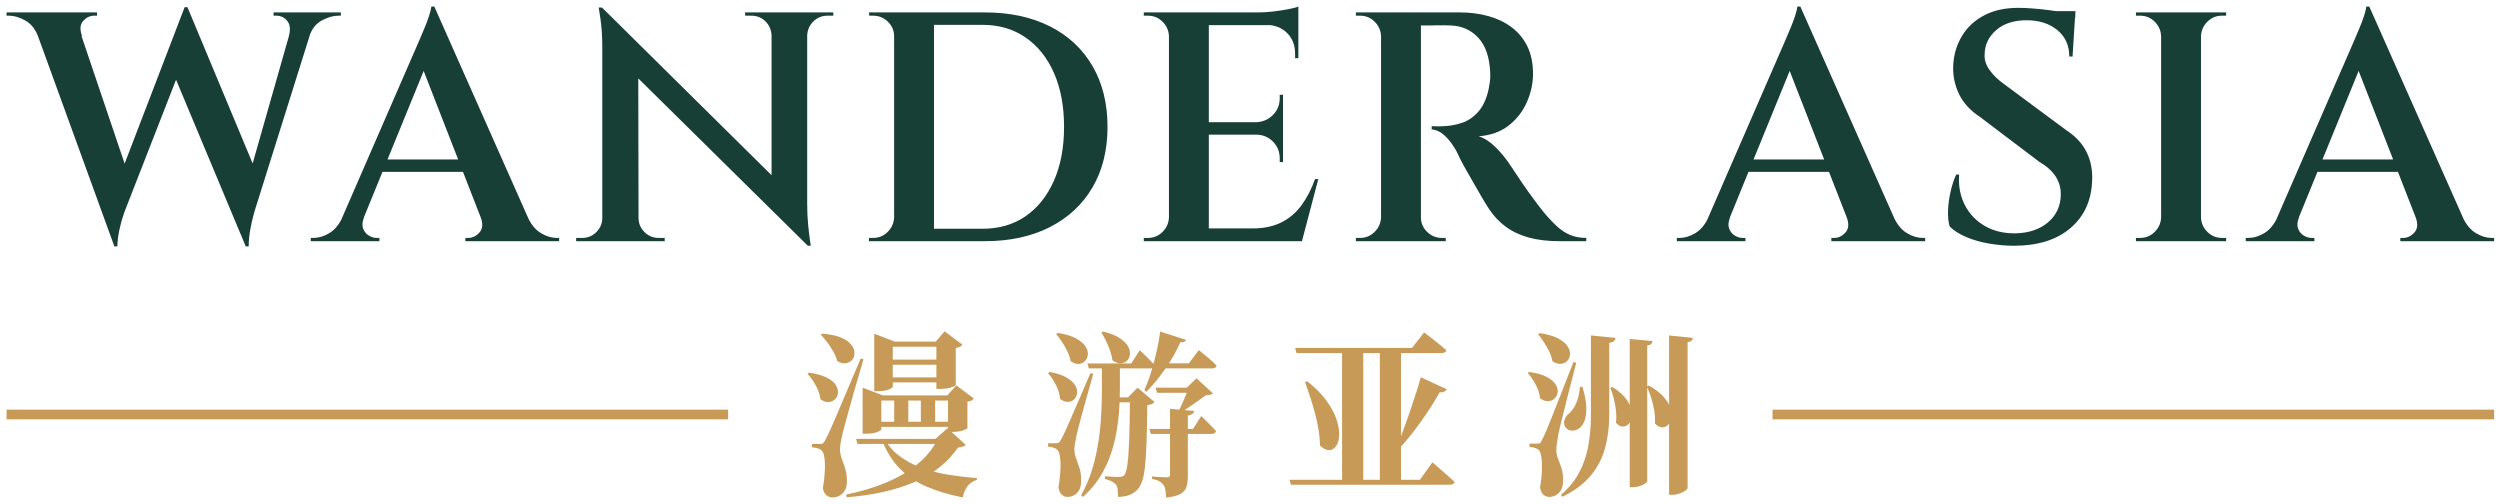
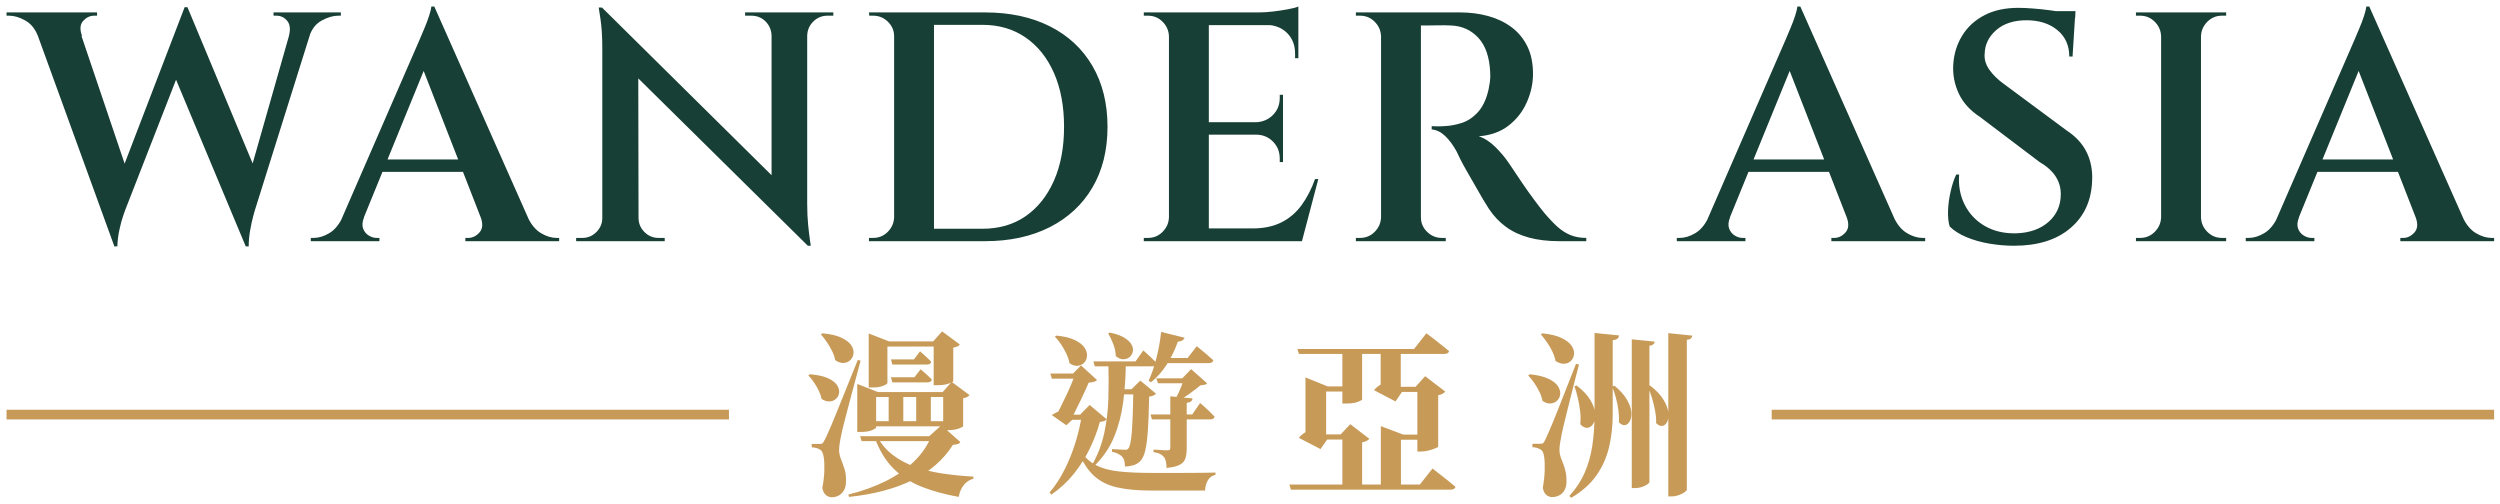
- <svg xmlns="http://www.w3.org/2000/svg" viewBox="0 0 765 154" role="img" aria-label="Wander Asia 漫游亚洲">
+ <svg xmlns="http://www.w3.org/2000/svg" viewBox="0 0 765 154" role="img" aria-label="Wander Asia 漫遊亞洲">
  <path fill="#173f35" transform="translate(4.60 73.80)" d="M4.6 -69.4H18.1L35.0 -19.4L30.4 1.6ZM52.8 -71.6 54.3 -62.3 33.7 -9.5Q33.7 -9.5 33.1 -7.8Q32.5 -6.1 31.95 -3.55Q31.4 -1.0 31.3 1.6H30.4L28.0 -9.3L51.9 -71.6ZM52.8 -71.5 74.5 -19.5 70.6 1.6 47.1 -54.6ZM92.2 -69.4 73.4 -9.5Q73.4 -9.5 72.9 -7.7Q72.4 -5.9 71.95 -3.35Q71.5 -0.8 71.5 1.6H70.6L68.3 -8.3L85.7 -69.4ZM83.8 -62.8Q84.6 -65.8 83.3 -67.4Q82.0 -69.0 80.0 -69.0H79.1V-70.0H99.7V-69.0Q99.7 -69.0 99.3 -69.0Q98.9 -69.0 98.9 -69.0Q96.6 -69.0 93.9 -67.55Q91.2 -66.1 90.1 -62.8ZM20.5 -62.8H7.0Q5.7 -66.1 3.1 -67.55Q0.5 -69.0 -1.8 -69.0Q-1.8 -69.0 -2.2 -69.0Q-2.6 -69.0 -2.6 -69.0V-70.0H25.1V-69.0H24.2Q22.3 -69.0 20.85 -67.4Q19.4 -65.8 20.5 -62.8ZM128.3 -71.8 159.9 -0.6H145.1L123.6 -55.8ZM106.8 -7.3Q106.0 -5.3 106.5 -3.9Q107.0 -2.5 108.2 -1.75Q109.4 -1.0 110.6 -1.0H111.5V0.0H90.5V-1.0Q90.5 -1.0 90.95 -1.0Q91.4 -1.0 91.4 -1.0Q93.7 -1.0 96.15 -2.45Q98.6 -3.9 100.2 -7.3ZM128.3 -71.8 128.8 -61.3 103.9 -0.3H97.1L122.9 -59.6Q123.1 -60.0 123.75 -61.55Q124.4 -63.1 125.25 -65.1Q126.1 -67.1 126.7 -68.95Q127.3 -70.8 127.4 -71.8ZM140.0 -25.0V-21.2H109.9V-25.0ZM142.5 -7.3H156.9Q158.5 -3.9 160.95 -2.45Q163.4 -1.0 165.7 -1.0Q165.7 -1.0 166.1 -1.0Q166.5 -1.0 166.5 -1.0V0.0H137.8V-1.0H138.7Q140.6 -1.0 142.1 -2.65Q143.6 -4.3 142.5 -7.3ZM179.6 -71.5 241.5 -10.3 242.6 1.4 180.7 -59.7ZM180.0 -7.1V0.0H171.7V-1.0Q171.7 -1.0 172.6 -1.0Q173.5 -1.0 173.6 -1.0Q176.1 -1.0 177.9 -2.8Q179.7 -4.6 179.7 -7.1ZM190.8 -7.1Q190.8 -4.6 192.6 -2.8Q194.4 -1.0 196.9 -1.0Q197.0 -1.0 197.9 -1.0Q198.8 -1.0 198.8 -1.0V0.0H190.5V-7.1ZM179.6 -71.5 190.7 -59.4 190.8 0.0H179.7V-59.0Q179.7 -64.4 179.15 -67.95Q178.6 -71.5 178.6 -71.5ZM242.4 -70.0V-11.4Q242.4 -7.8 242.7 -4.9Q243.0 -2.0 243.25 -0.3Q243.5 1.4 243.5 1.4H242.6L231.5 -11.1V-70.0ZM250.4 -70.0V-69.0Q250.4 -69.0 249.5 -69.0Q248.6 -69.0 248.6 -69.0Q246.1 -69.0 244.3 -67.25Q242.5 -65.5 242.4 -62.9H242.1V-70.0ZM223.4 -70.0H231.7V-62.9H231.5Q231.4 -65.5 229.65 -67.25Q227.9 -69.0 225.3 -69.0Q225.3 -69.0 224.4 -69.0Q223.5 -69.0 223.4 -69.0ZM296.8 -70.0Q308.2 -70.0 316.65 -65.75Q325.1 -61.5 329.7 -53.6Q334.3 -45.7 334.3 -35.0Q334.3 -24.3 329.7 -16.45Q325.1 -8.6 316.65 -4.3Q308.2 0.0 296.8 0.0H273.8L273.7 -3.8Q275.6 -3.8 278.45 -3.8Q281.3 -3.8 284.35 -3.8Q287.4 -3.8 290.05 -3.8Q292.7 -3.8 294.35 -3.8Q296.0 -3.8 296.0 -3.8Q303.7 -3.8 309.25 -7.65Q314.8 -11.5 317.9 -18.5Q321.0 -25.5 321.0 -35.0Q321.0 -44.5 317.9 -51.5Q314.8 -58.5 309.2 -62.35Q303.6 -66.2 296.0 -66.2Q296.0 -66.2 294.25 -66.2Q292.5 -66.2 289.75 -66.2Q287.0 -66.2 283.8 -66.2Q280.6 -66.2 277.65 -66.2Q274.7 -66.2 272.7 -66.2V-70.0ZM281.2 -70.0V0.0H269.0V-70.0ZM269.3 -7.3V0.0H261.3V-1.0Q261.3 -1.0 261.95 -1.0Q262.6 -1.0 262.6 -1.0Q265.2 -1.0 267.05 -2.85Q268.9 -4.7 269.0 -7.3ZM269.3 -62.7H269.0Q269.0 -65.3 267.1 -67.15Q265.2 -69.0 262.6 -69.0Q262.6 -69.0 262.0 -69.0Q261.4 -69.0 261.4 -69.0L261.3 -70.0H269.3ZM365.3 -70.0V0.0H353.1V-70.0ZM391.8 -3.9 393.5 0.0H365.0V-3.9ZM388.0 -36.4V-32.6H365.0V-36.4ZM392.7 -70.0V-66.1H365.0V-70.0ZM398.8 -19.0 393.8 0.0H375.1L378.7 -3.9Q383.8 -3.9 387.5 -5.75Q391.2 -7.6 393.7 -11.05Q396.2 -14.5 397.8 -19.0ZM388.0 -32.8V-24.2H387.0V-25.3Q387.0 -28.4 384.9 -30.5Q382.8 -32.6 379.7 -32.6V-32.8ZM388.0 -44.8V-36.2H379.7V-36.4Q382.8 -36.5 384.9 -38.6Q387.0 -40.7 387.0 -43.8V-44.8ZM392.7 -66.4V-56.0H391.7V-57.4Q391.7 -61.2 389.3 -63.65Q386.9 -66.1 382.9 -66.2V-66.4ZM392.7 -71.8V-68.9L380.5 -70.0Q382.7 -70.0 385.15 -70.3Q387.6 -70.6 389.7 -71.0Q391.8 -71.4 392.7 -71.8ZM353.4 -7.3V0.0H345.4V-1.0Q345.4 -1.0 346.05 -1.0Q346.7 -1.0 346.7 -1.0Q349.3 -1.0 351.15 -2.85Q353.0 -4.7 353.1 -7.3ZM353.4 -62.7H353.1Q353.0 -65.3 351.15 -67.15Q349.3 -69.0 346.7 -69.0Q346.7 -69.0 346.05 -69.0Q345.4 -69.0 345.4 -69.0V-70.0H353.4ZM428.9 -70.0H442.2Q446.7 -70.0 450.75 -68.9Q454.8 -67.8 457.9 -65.5Q461.0 -63.2 462.75 -59.65Q464.5 -56.1 464.5 -51.2Q464.5 -46.8 462.6 -42.5Q460.7 -38.2 457.0 -35.35Q453.3 -32.5 447.9 -32.1Q450.6 -31.2 453.05 -28.75Q455.5 -26.3 457.1 -23.9Q457.2 -23.8 458.35 -22.05Q459.5 -20.3 461.2 -17.8Q462.9 -15.3 464.75 -12.8Q466.6 -10.3 468.0 -8.6Q470.2 -6.0 472.05 -4.35Q473.9 -2.7 476.0 -1.85Q478.1 -1.0 480.8 -1.0V0.0H472.5Q467.3 0.0 463.25 -1.1Q459.2 -2.2 456.2 -4.4Q453.2 -6.6 451.0 -9.9Q450.4 -10.8 449.3 -12.65Q448.2 -14.5 446.9 -16.8Q445.6 -19.1 444.35 -21.25Q443.1 -23.4 442.25 -25.1Q441.4 -26.8 441.1 -27.5Q439.5 -30.4 437.6 -32.2Q435.7 -34.0 433.5 -34.2V-35.2Q433.7 -35.2 434.8 -35.15Q435.9 -35.1 437.3 -35.2Q440.0 -35.3 442.75 -36.2Q445.5 -37.1 447.7 -39.55Q449.9 -42.0 450.9 -46.4Q451.1 -47.3 451.3 -48.7Q451.5 -50.1 451.4 -51.6Q451.1 -58.6 447.8 -62.2Q444.5 -65.8 439.4 -66.0Q437.5 -66.1 435.4 -66.05Q433.3 -66.0 431.75 -66.0Q430.2 -66.0 429.9 -66.0Q429.9 -66.1 429.65 -67.1Q429.4 -68.1 429.15 -69.05Q428.9 -70.0 428.9 -70.0ZM430.2 -70.0V0.0H418.0V-70.0ZM418.3 -7.3V0.0H410.3V-1.0Q410.4 -1.0 410.95 -1.0Q411.5 -1.0 411.6 -1.0Q414.2 -1.0 416.05 -2.85Q417.9 -4.7 418.0 -7.3ZM418.3 -62.7H418.0Q417.9 -65.3 416.05 -67.15Q414.2 -69.0 411.6 -69.0Q411.5 -69.0 410.95 -69.0Q410.4 -69.0 410.3 -69.0V-70.0H418.3ZM429.9 -7.3H430.2Q430.2 -4.7 432.1 -2.85Q434.0 -1.0 436.6 -1.0Q436.7 -1.0 437.25 -1.0Q437.8 -1.0 437.8 -1.0V0.0H429.9ZM546.3 -71.8 577.9 -0.6H563.1L541.6 -55.8ZM524.8 -7.3Q524.0 -5.3 524.5 -3.9Q525.0 -2.5 526.2 -1.75Q527.4 -1.0 528.6 -1.0H529.5V0.0H508.5V-1.0Q508.5 -1.0 508.95 -1.0Q509.4 -1.0 509.4 -1.0Q511.7 -1.0 514.15 -2.45Q516.6 -3.9 518.2 -7.3ZM546.3 -71.8 546.8 -61.3 521.9 -0.3H515.1L540.9 -59.6Q541.1 -60.0 541.75 -61.55Q542.4 -63.1 543.25 -65.1Q544.1 -67.1 544.7 -68.95Q545.3 -70.8 545.4 -71.8ZM558.0 -25.0V-21.2H527.9V-25.0ZM560.5 -7.3H574.9Q576.5 -3.9 578.95 -2.45Q581.4 -1.0 583.7 -1.0Q583.7 -1.0 584.1 -1.0Q584.5 -1.0 584.5 -1.0V0.0H555.8V-1.0H556.7Q558.6 -1.0 560.1 -2.65Q561.6 -4.3 560.5 -7.3ZM613.0 -71.4Q614.9 -71.4 617.5 -71.2Q620.1 -71.0 622.75 -70.65Q625.4 -70.3 627.5 -69.95Q629.6 -69.6 630.4 -69.2L629.6 -56.5H628.6Q628.6 -61.6 624.95 -64.6Q621.3 -67.6 615.5 -67.6Q609.7 -67.6 606.25 -64.6Q602.8 -61.6 602.7 -57.3Q602.5 -54.8 604.15 -52.45Q605.8 -50.1 608.6 -48.1L627.9 -33.8Q632.0 -31.1 633.9 -27.25Q635.8 -23.4 635.6 -18.6Q635.3 -9.4 628.95 -4.0Q622.6 1.4 611.7 1.4Q608.0 1.4 604.15 0.75Q600.3 0.1 597.1 -1.25Q593.9 -2.6 592.0 -4.5Q591.4 -6.5 591.5 -9.35Q591.6 -12.2 592.3 -15.25Q593.0 -18.3 594.0 -20.4H594.9Q594.5 -15.3 596.6 -11.15Q598.7 -7.0 602.75 -4.65Q606.8 -2.3 612.3 -2.4Q618.5 -2.6 622.25 -5.9Q626.0 -9.2 626.0 -14.4Q626.0 -17.4 624.4 -19.85Q622.8 -22.3 619.4 -24.3L601.3 -38.0Q596.7 -41.0 594.75 -45.25Q592.8 -49.5 593.1 -54.1Q593.4 -58.9 595.8 -62.85Q598.2 -66.8 602.55 -69.1Q606.9 -71.4 613.0 -71.4ZM630.5 -70.4 630.4 -68.3H620.0V-70.4ZM668.9 -70.0V0.0H656.7V-70.0ZM657.0 -7.3V0.0H649.0V-1.0Q649.0 -1.0 649.65 -1.0Q650.3 -1.0 650.3 -1.0Q652.9 -1.0 654.75 -2.85Q656.6 -4.7 656.7 -7.3ZM657.0 -62.7H656.7Q656.6 -65.3 654.75 -67.15Q652.9 -69.0 650.3 -69.0Q650.3 -69.0 649.65 -69.0Q649.0 -69.0 649.0 -69.0V-70.0H657.0ZM668.6 -7.3H668.9Q669.0 -4.7 670.85 -2.85Q672.7 -1.0 675.3 -1.0Q675.3 -1.0 675.9 -1.0Q676.5 -1.0 676.6 -1.0V0.0H668.6ZM668.6 -62.7V-70.0H676.6V-69.0Q676.5 -69.0 675.9 -69.0Q675.3 -69.0 675.3 -69.0Q672.7 -69.0 670.85 -67.15Q669.0 -65.3 668.9 -62.7ZM720.4 -71.8 752 -0.6H737.2L715.7 -55.8ZM698.9 -7.3Q698.1 -5.3 698.6 -3.9Q699.1 -2.5 700.3 -1.75Q701.5 -1.0 702.7 -1.0H703.6V0.0H682.6V-1.0Q682.6 -1.0 683.05 -1.0Q683.5 -1.0 683.5 -1.0Q685.8 -1.0 688.25 -2.45Q690.7 -3.9 692.3 -7.3ZM720.4 -71.8 720.9 -61.3 696 -0.3H689.2L715 -59.6Q715.2 -60.0 715.85 -61.55Q716.5 -63.1 717.35 -65.1Q718.2 -67.1 718.8 -68.95Q719.4 -70.8 719.5 -71.8ZM732.1 -25.0V-21.2H702V-25.0ZM734.6 -7.3H749Q750.6 -3.9 753.05 -2.45Q755.5 -1.0 757.8 -1.0Q757.8 -1.0 758.2 -1.0Q758.6 -1.0 758.6 -1.0V0.0H729.9V-1.0H730.8Q732.7 -1.0 734.2 -2.65Q735.7 -4.3 734.6 -7.3Z" />
-   <path fill="#c79a58" transform="translate(245.76 147.30)" d="M5.184 -11.448Q5.724 -11.448 5.994 -11.583Q6.264 -11.718 6.75 -12.582Q7.02 -13.122 7.263 -13.608Q7.506 -14.094 7.911 -14.931Q8.316 -15.768 8.964 -17.28Q9.612 -18.792 10.719 -21.357Q11.826 -23.922 13.5 -27.918Q15.174 -31.914 17.604 -37.584L18.468 -37.368Q17.874 -35.316 17.091 -32.67Q16.308 -30.024 15.525 -27.27Q14.742 -24.516 14.04 -21.951Q13.338 -19.386 12.798 -17.442Q12.258 -15.498 12.042 -14.58Q11.718 -13.23 11.475 -11.826Q11.232 -10.422 11.286 -9.396Q11.34 -8.262 11.691 -7.29Q12.042 -6.318 12.447 -5.211Q12.852 -4.104 13.149 -2.781Q13.446 -1.458 13.392 0.378Q13.338 2.376 12.096 3.645Q10.854 4.914 8.91 4.914Q7.992 4.914 7.155 4.266Q6.318 3.618 6.048 2.106Q6.534 -0.756 6.642 -3.267Q6.75 -5.778 6.48 -7.452Q6.21 -9.126 5.508 -9.558Q4.968 -9.99 4.293 -10.179Q3.618 -10.368 2.7 -10.422V-11.448Q2.7 -11.448 3.186 -11.448Q3.672 -11.448 4.293 -11.448Q4.914 -11.448 5.184 -11.448ZM5.832 -45.198Q9.45 -44.928 11.637 -43.983Q13.824 -43.038 14.769 -41.769Q15.714 -40.5 15.714 -39.258Q15.714 -38.016 14.985 -37.179Q14.256 -36.342 13.068 -36.153Q11.88 -35.964 10.422 -36.828Q10.044 -38.286 9.207 -39.771Q8.37 -41.256 7.371 -42.579Q6.372 -43.902 5.4 -44.874ZM1.782 -33.264Q5.184 -32.778 7.182 -31.779Q9.18 -30.78 9.963 -29.538Q10.746 -28.296 10.665 -27.108Q10.584 -25.92 9.774 -25.137Q8.964 -24.354 7.776 -24.273Q6.588 -24.192 5.292 -25.164Q5.022 -27.27 3.861 -29.376Q2.7 -31.482 1.35 -32.886ZM21.762 -42.768V-45.198L28.026 -42.768H40.554L43.308 -45.9L48.708 -41.85Q48.492 -41.472 48.06 -41.229Q47.628 -40.986 46.71 -40.824V-29.484Q46.71 -29.268 45.414 -28.782Q44.118 -28.296 41.796 -28.296H40.77V-41.202H27.432V-28.944Q27.432 -28.62 26.19 -28.107Q24.948 -27.594 22.734 -27.594H21.762ZM18.198 -26.298V-28.674L24.408 -26.298H44.118L46.872 -29.376L52.218 -25.38Q52.002 -25.002 51.57 -24.759Q51.138 -24.516 50.274 -24.408V-16.308Q50.274 -16.092 48.951 -15.606Q47.628 -15.12 45.36 -15.12H44.334V-24.732H23.922V-15.93Q23.922 -15.606 22.653 -15.093Q21.384 -14.58 19.17 -14.58H18.198ZM25.272 -37.26H43.038V-35.694H25.272ZM25.38 -31.806H43.092V-30.294H25.38ZM22.248 -18.252H46.764V-16.686H22.248ZM27.864 -26.298H32.184V-17.226H27.864ZM36.018 -26.298H40.392V-17.226H36.018ZM16.2 -13.014H43.416V-11.448H16.632ZM41.202 -13.014H40.5L44.172 -16.254L49.734 -11.178Q49.302 -10.53 47.412 -10.368Q42.552 -3.348 33.858 0.297Q25.164 3.942 13.392 4.86L13.122 4.05Q19.818 2.7 25.353 0.378Q30.888 -1.944 34.965 -5.265Q39.042 -8.586 41.202 -13.014ZM24.894 -13.014Q26.622 -9.882 29.511 -7.722Q32.4 -5.562 36.126 -4.185Q39.852 -2.808 44.199 -2.079Q48.546 -1.35 53.19 -1.026L53.136 -0.432Q51.408 0.054 50.328 1.431Q49.248 2.808 48.87 4.914Q42.822 3.726 38.016 1.701Q33.21 -0.324 29.727 -3.78Q26.244 -7.236 24.192 -12.528ZM91.8 -45.846Q95.094 -45.036 96.93 -43.794Q98.766 -42.552 99.468 -41.229Q100.17 -39.906 99.981 -38.718Q99.792 -37.53 99.009 -36.828Q98.226 -36.126 97.038 -36.126Q95.85 -36.126 94.608 -37.098Q94.446 -38.556 93.906 -40.068Q93.366 -41.58 92.664 -43.011Q91.962 -44.442 91.26 -45.522ZM96.93 -28.404Q96.93 -25.65 96.741 -22.356Q96.552 -19.062 95.958 -15.498Q95.364 -11.934 94.149 -8.343Q92.934 -4.752 90.855 -1.404Q88.776 1.944 85.644 4.752L85.05 4.266Q87.264 0.324 88.533 -3.969Q89.802 -8.262 90.423 -12.528Q91.044 -16.794 91.233 -20.844Q91.422 -24.894 91.422 -28.404V-35.586H96.93ZM117.18 -43.308Q116.91 -42.498 115.398 -42.552Q114.48 -40.338 112.833 -37.584Q111.186 -34.83 109.161 -32.184Q107.136 -29.538 104.976 -27.378L104.436 -27.972Q105.624 -30.564 106.596 -33.804Q107.568 -37.044 108.27 -40.23Q108.972 -43.416 109.242 -45.846ZM121.068 -40.176Q121.068 -40.176 122.013 -39.42Q122.958 -38.664 124.254 -37.557Q125.55 -36.45 126.522 -35.424Q126.36 -34.56 125.118 -34.56H109.458V-36.126H118.044ZM99.414 -25.704 102.33 -28.674 107.514 -24.3Q107.244 -23.922 106.731 -23.679Q106.218 -23.436 105.3 -23.328Q105.246 -16.578 105.084 -11.988Q104.922 -7.398 104.598 -4.482Q104.274 -1.566 103.707 0.054Q103.14 1.674 102.222 2.592Q101.142 3.726 99.63 4.239Q98.118 4.752 96.336 4.752Q96.39 3.456 96.255 2.484Q96.12 1.512 95.688 0.918Q95.202 0.378 94.365 -0.027Q93.528 -0.432 92.34 -0.756V-1.566Q93.366 -1.458 94.662 -1.404Q95.958 -1.35 96.606 -1.35Q97.686 -1.35 98.226 -1.836Q98.874 -2.538 99.225 -5.103Q99.576 -7.668 99.765 -12.717Q99.954 -17.766 100.008 -25.704ZM117.396 -28.674 120.366 -31.536 125.388 -26.946Q125.064 -26.622 124.578 -26.514Q124.092 -26.406 123.228 -26.352Q122.256 -25.65 120.906 -24.678Q119.556 -23.706 118.125 -22.734Q116.694 -21.762 115.452 -21.06H114.696Q115.236 -22.14 115.884 -23.544Q116.532 -24.948 117.099 -26.352Q117.666 -27.756 118.044 -28.674ZM119.664 -21.546Q119.448 -20.412 117.72 -20.142V-1.728Q117.72 0.216 117.315 1.62Q116.91 3.024 115.479 3.834Q114.048 4.644 111.078 4.968Q111.024 3.672 110.862 2.673Q110.7 1.674 110.214 1.026Q109.782 0.432 108.999 -0.027Q108.216 -0.486 106.758 -0.756V-1.512Q106.758 -1.512 107.352 -1.458Q107.946 -1.404 108.756 -1.35Q109.566 -1.296 110.295 -1.269Q111.024 -1.242 111.348 -1.242Q111.834 -1.242 112.05 -1.431Q112.266 -1.62 112.266 -2.052V-22.194ZM121.824 -19.98Q121.824 -19.98 122.634 -19.197Q123.444 -18.414 124.497 -17.361Q125.55 -16.308 126.36 -15.39Q126.144 -14.526 124.956 -14.526H106.38L105.948 -16.038H119.286ZM120.798 -28.674V-27.108H108.324L107.838 -28.674ZM103.032 -40.122Q103.032 -40.122 103.869 -39.339Q104.706 -38.556 105.786 -37.449Q106.866 -36.342 107.73 -35.424Q107.514 -34.56 106.272 -34.56H87.426L86.994 -36.072H100.386ZM102.6 -25.704V-24.192H94.23V-25.704ZM75.438 -33.48Q78.732 -32.886 80.595 -31.779Q82.458 -30.672 83.214 -29.43Q83.97 -28.188 83.835 -27.027Q83.7 -25.866 82.944 -25.11Q82.188 -24.354 81.027 -24.327Q79.866 -24.3 78.624 -25.218Q78.462 -27.324 77.355 -29.484Q76.248 -31.644 74.952 -33.102ZM77.922 -45.414Q81.432 -44.874 83.457 -43.767Q85.482 -42.66 86.346 -41.364Q87.21 -40.068 87.129 -38.88Q87.048 -37.692 86.292 -36.855Q85.536 -36.018 84.375 -35.937Q83.214 -35.856 81.864 -36.774Q81.594 -38.232 80.865 -39.744Q80.136 -41.256 79.218 -42.66Q78.3 -44.064 77.436 -45.09ZM77.328 -11.664Q77.868 -11.664 78.165 -11.799Q78.462 -11.934 78.894 -12.744Q79.218 -13.338 79.488 -13.851Q79.758 -14.364 80.244 -15.417Q80.73 -16.47 81.594 -18.495Q82.458 -20.52 83.997 -24.03Q85.536 -27.54 87.912 -33.102L88.776 -32.94Q88.29 -31.212 87.696 -29.052Q87.102 -26.892 86.454 -24.624Q85.806 -22.356 85.239 -20.25Q84.672 -18.144 84.267 -16.578Q83.862 -15.012 83.7 -14.256Q83.43 -13.068 83.214 -11.799Q82.998 -10.53 82.998 -9.504Q83.106 -8.1 83.619 -6.777Q84.132 -5.454 84.645 -3.78Q85.158 -2.106 85.05 0.324Q84.996 2.376 83.808 3.564Q82.62 4.752 80.838 4.752Q79.92 4.752 79.164 4.077Q78.408 3.402 78.138 1.89Q78.624 -0.972 78.732 -3.483Q78.84 -5.994 78.57 -7.668Q78.3 -9.342 77.652 -9.774Q77.112 -10.206 76.491 -10.368Q75.87 -10.53 74.952 -10.638V-11.664Q74.952 -11.664 75.411 -11.664Q75.87 -11.664 76.464 -11.664Q77.058 -11.664 77.328 -11.664ZM190.026 -45.576Q190.026 -45.576 190.701 -45.063Q191.376 -44.55 192.456 -43.713Q193.536 -42.876 194.697 -41.931Q195.858 -40.986 196.83 -40.122Q196.614 -39.258 195.264 -39.258H150.984L150.552 -40.824H186.3ZM196.938 -28.188Q196.776 -27.81 196.236 -27.486Q195.696 -27.162 194.778 -27.27Q193.86 -25.596 192.456 -23.355Q191.052 -21.114 189.297 -18.63Q187.542 -16.146 185.625 -13.77Q183.708 -11.394 181.71 -9.342L181.224 -9.612Q182.358 -12.204 183.492 -15.255Q184.626 -18.306 185.679 -21.411Q186.732 -24.516 187.623 -27.243Q188.514 -29.97 189.0 -31.86ZM182.952 -40.5V0.432H176.472V-40.5ZM171.396 -40.5V0.432H164.916V-40.5ZM154.278 -30.618Q158.004 -27.648 160.164 -24.651Q162.324 -21.654 163.215 -18.954Q164.106 -16.254 164.025 -14.148Q163.944 -12.042 163.107 -10.827Q162.27 -9.612 160.974 -9.558Q159.678 -9.504 158.166 -10.962Q158.112 -13.338 157.707 -15.849Q157.302 -18.36 156.627 -20.871Q155.952 -23.382 155.169 -25.785Q154.386 -28.188 153.576 -30.402ZM192.564 -5.832Q192.564 -5.832 193.266 -5.238Q193.968 -4.644 195.021 -3.699Q196.074 -2.754 197.262 -1.728Q198.45 -0.702 199.368 0.162Q199.152 1.026 197.802 1.026H149.256L148.824 -0.486H188.73ZM241.056 -44.658 248.616 -43.902Q248.562 -43.362 248.157 -42.957Q247.752 -42.552 246.672 -42.39V-20.304Q246.672 -14.85 245.376 -10.152Q244.08 -5.454 240.975 -1.728Q237.87 1.998 232.362 4.698L231.876 4.158Q235.44 1.08 237.438 -2.646Q239.436 -6.372 240.246 -10.8Q241.056 -15.228 241.056 -20.304ZM225.342 -45.36Q228.906 -44.874 230.985 -43.767Q233.064 -42.66 233.901 -41.364Q234.738 -40.068 234.657 -38.853Q234.576 -37.638 233.82 -36.855Q233.064 -36.072 231.876 -35.964Q230.688 -35.856 229.284 -36.774Q229.014 -38.286 228.285 -39.771Q227.556 -41.256 226.665 -42.606Q225.774 -43.956 224.91 -45.036ZM222.156 -33.48Q225.612 -32.994 227.529 -31.968Q229.446 -30.942 230.229 -29.7Q231.012 -28.458 230.877 -27.297Q230.742 -26.136 229.959 -25.38Q229.176 -24.624 227.988 -24.543Q226.8 -24.462 225.504 -25.434Q225.288 -27.486 224.154 -29.619Q223.02 -31.752 221.724 -33.156ZM224.64 -11.556Q225.18 -11.556 225.45 -11.691Q225.72 -11.826 226.098 -12.69Q226.422 -13.284 226.692 -13.878Q226.962 -14.472 227.475 -15.66Q227.988 -16.848 228.933 -19.251Q229.878 -21.654 231.525 -25.812Q233.172 -29.97 235.71 -36.504L236.574 -36.288Q236.088 -34.29 235.413 -31.806Q234.738 -29.322 234.09 -26.649Q233.442 -23.976 232.821 -21.546Q232.2 -19.116 231.741 -17.28Q231.282 -15.444 231.12 -14.58Q230.904 -13.23 230.688 -11.88Q230.472 -10.53 230.472 -9.504Q230.526 -8.046 231.066 -6.75Q231.606 -5.454 232.119 -3.807Q232.632 -2.16 232.524 0.27Q232.47 2.268 231.282 3.51Q230.094 4.752 228.258 4.752Q227.34 4.752 226.557 4.104Q225.774 3.456 225.504 1.944Q225.99 -0.918 226.071 -3.402Q226.152 -5.886 225.882 -7.56Q225.612 -9.234 225.018 -9.666Q224.478 -10.098 223.803 -10.287Q223.128 -10.476 222.264 -10.53V-11.556Q222.264 -11.556 222.723 -11.556Q223.182 -11.556 223.776 -11.556Q224.37 -11.556 224.64 -11.556ZM264.978 -44.658 272.322 -43.902Q272.214 -43.47 271.89 -43.092Q271.566 -42.714 270.648 -42.606V2.052Q270.648 2.322 269.946 2.835Q269.244 3.348 268.191 3.726Q267.138 4.104 266.112 4.104H264.978ZM252.936 -43.578 259.902 -42.93Q259.848 -42.39 259.497 -42.039Q259.146 -41.688 258.282 -41.58V-0.054Q258.282 0.216 257.607 0.675Q256.932 1.134 255.96 1.458Q254.988 1.782 253.962 1.782H252.936ZM258.822 -29.322Q261.738 -27.648 263.304 -25.866Q264.87 -24.084 265.41 -22.383Q265.95 -20.682 265.68 -19.359Q265.41 -18.036 264.627 -17.253Q263.844 -16.47 262.791 -16.524Q261.738 -16.578 260.658 -17.712Q260.766 -19.602 260.442 -21.627Q260.118 -23.652 259.497 -25.596Q258.876 -27.54 258.174 -29.052ZM247.644 -28.89Q250.722 -26.946 252.099 -24.867Q253.476 -22.788 253.584 -21.006Q253.692 -19.224 252.963 -18.063Q252.234 -16.902 251.046 -16.767Q249.858 -16.632 248.724 -17.928Q248.94 -19.71 248.724 -21.627Q248.508 -23.544 248.049 -25.353Q247.59 -27.162 246.996 -28.62ZM237.708 -28.944H238.464Q239.598 -25.164 239.652 -22.572Q239.706 -19.98 239.058 -18.414Q238.41 -16.848 237.411 -16.173Q236.412 -15.498 235.359 -15.525Q234.306 -15.552 233.604 -16.173Q232.902 -16.794 232.848 -17.901Q232.794 -19.008 233.82 -20.304Q235.332 -21.384 236.385 -23.544Q237.438 -25.704 237.708 -28.944Z" />
-   <rect fill="#c79a58" x="2.00" y="125.35" width="220.81" height="2.97" />
-   <rect fill="#c79a58" x="542.39" y="125.35" width="220.81" height="2.97" />
+   <path fill="#c79a58" transform="translate(246.01 147.30)" d="M35.694 -34.29Q35.694 -34.29 36.288 -33.804Q36.882 -33.318 37.692 -32.562Q38.502 -31.806 39.15 -31.158Q38.934 -30.294 37.8 -30.294H27.054L26.622 -31.86H33.804ZM35.532 -39.798Q35.532 -39.798 36.099 -39.285Q36.666 -38.772 37.476 -38.043Q38.286 -37.314 38.934 -36.612Q38.772 -35.748 37.638 -35.748H27.054L26.622 -37.314H33.642ZM22.41 -13.716Q24.192 -10.368 27.162 -8.1Q30.132 -5.832 33.993 -4.455Q37.854 -3.078 42.39 -2.403Q46.926 -1.728 51.84 -1.458V-0.81Q50.058 -0.324 48.897 1.134Q47.736 2.592 47.358 4.752Q40.986 3.618 35.964 1.62Q30.942 -0.378 27.378 -3.942Q23.814 -7.506 21.708 -13.23ZM38.34 -13.824 42.066 -17.172 47.844 -12.042Q47.574 -11.556 47.061 -11.421Q46.548 -11.286 45.576 -11.178Q41.202 -4.266 33.156 -0.351Q25.11 3.564 13.824 4.752L13.554 4.05Q19.818 2.484 24.867 0.0Q29.916 -2.484 33.534 -5.94Q37.152 -9.396 38.988 -13.824ZM44.388 -13.824V-12.312H17.658L17.172 -13.824ZM38.826 -27.054V-17.172H34.344V-27.054ZM30.402 -27.054V-17.172H25.92V-27.054ZM45.198 -18.414V-16.848H19.656V-18.414ZM16.308 -29.808 22.68 -27.324H42.444L45.198 -30.456L50.652 -26.406Q50.436 -26.082 50.004 -25.839Q49.572 -25.596 48.708 -25.434V-16.848Q48.708 -16.686 47.385 -16.173Q46.062 -15.66 43.74 -15.66H42.606V-25.812H22.086V-16.47Q22.086 -16.2 20.817 -15.66Q19.548 -15.12 17.334 -15.12H16.308V-27.324ZM19.818 -45.252 26.082 -42.822H39.528L42.282 -45.9L47.682 -41.904Q47.466 -41.526 47.007 -41.31Q46.548 -41.094 45.684 -40.932V-30.672Q45.684 -30.456 44.361 -29.943Q43.038 -29.43 40.77 -29.43H39.69V-41.256H25.542V-30.132Q25.542 -29.808 24.3 -29.268Q23.058 -28.728 20.844 -28.728H19.818V-42.822ZM4.752 -11.448Q5.346 -11.448 5.616 -11.61Q5.886 -11.772 6.318 -12.636Q6.588 -13.122 6.804 -13.608Q7.02 -14.094 7.398 -14.904Q7.776 -15.714 8.397 -17.199Q9.018 -18.684 10.044 -21.222Q11.07 -23.76 12.636 -27.621Q14.202 -31.482 16.47 -37.152L17.334 -36.936Q16.794 -34.884 16.092 -32.292Q15.39 -29.7 14.661 -26.973Q13.932 -24.246 13.284 -21.762Q12.636 -19.278 12.15 -17.388Q11.664 -15.498 11.502 -14.58Q11.178 -13.176 10.962 -11.826Q10.746 -10.476 10.746 -9.396Q10.854 -7.938 11.394 -6.615Q11.934 -5.292 12.447 -3.672Q12.96 -2.052 12.852 0.378Q12.798 2.376 11.583 3.618Q10.368 4.86 8.478 4.86Q7.56 4.86 6.75 4.212Q5.94 3.564 5.616 2.052Q6.156 -0.756 6.237 -3.24Q6.318 -5.724 6.048 -7.425Q5.778 -9.126 5.13 -9.558Q4.59 -9.99 3.915 -10.179Q3.24 -10.368 2.376 -10.422V-11.448Q2.376 -11.448 2.862 -11.448Q3.348 -11.448 3.915 -11.448Q4.482 -11.448 4.752 -11.448ZM1.782 -32.778Q5.238 -32.508 7.236 -31.617Q9.234 -30.726 10.044 -29.565Q10.854 -28.404 10.773 -27.27Q10.692 -26.136 9.909 -25.353Q9.126 -24.57 7.938 -24.462Q6.75 -24.354 5.4 -25.218Q5.13 -26.568 4.482 -27.864Q3.834 -29.16 3.024 -30.348Q2.214 -31.536 1.35 -32.4ZM5.616 -45.306Q9.288 -44.982 11.421 -43.983Q13.554 -42.984 14.418 -41.715Q15.282 -40.446 15.174 -39.231Q15.066 -38.016 14.256 -37.179Q13.446 -36.342 12.204 -36.234Q10.962 -36.126 9.558 -37.098Q9.288 -38.556 8.559 -39.987Q7.83 -41.418 6.939 -42.714Q6.048 -44.01 5.184 -44.982ZM84.456 -9.558Q86.454 -6.48 89.289 -4.995Q92.124 -3.51 96.282 -3.051Q100.44 -2.592 106.326 -2.592Q107.946 -2.592 110.538 -2.592Q113.13 -2.592 116.046 -2.592Q118.962 -2.592 121.581 -2.619Q124.2 -2.646 125.928 -2.7V-1.998Q124.362 -1.674 123.579 -0.297Q122.796 1.08 122.742 2.808Q121.392 2.808 119.178 2.808Q116.964 2.808 114.507 2.808Q112.05 2.808 109.836 2.808Q107.622 2.808 106.164 2.808Q100.062 2.808 95.796 1.836Q91.53 0.864 88.695 -1.755Q85.86 -4.374 83.916 -9.234ZM87.534 -31.158Q87.102 -30.078 86.373 -28.485Q85.644 -26.892 84.807 -25.11Q83.97 -23.328 83.133 -21.681Q82.296 -20.034 81.702 -18.846H82.08L80.298 -17.172L75.816 -20.304Q76.41 -20.682 77.274 -21.114Q78.138 -21.546 78.894 -21.654L77.112 -20.034Q77.76 -21.168 78.597 -22.869Q79.434 -24.57 80.325 -26.433Q81.216 -28.296 81.918 -30.024Q82.62 -31.752 83.052 -32.94ZM82.35 -32.994 84.78 -35.478 89.694 -30.996Q89.046 -30.348 87.237 -30.213Q85.428 -30.078 83.646 -30.348L83.052 -32.994ZM84.51 -20.412 87.426 -23.382 92.61 -19.008Q92.34 -18.63 91.908 -18.468Q91.476 -18.306 90.558 -18.198Q89.478 -14.256 87.534 -10.179Q85.59 -6.102 82.674 -2.43Q79.758 1.242 75.708 4.05L75.168 3.402Q77.814 0.27 79.812 -3.726Q81.81 -7.722 83.133 -12.069Q84.456 -16.416 85.05 -20.412ZM85.05 -32.994V-31.428H75.87L75.384 -32.994ZM87.642 -20.412V-18.846H80.352L80.946 -20.412ZM77.22 -44.604Q80.784 -44.28 82.863 -43.254Q84.942 -42.228 85.806 -40.986Q86.67 -39.744 86.616 -38.475Q86.562 -37.206 85.806 -36.369Q85.05 -35.532 83.862 -35.37Q82.674 -35.208 81.27 -36.126Q81.0 -37.584 80.298 -39.069Q79.596 -40.554 78.678 -41.931Q77.76 -43.308 76.788 -44.28ZM93.582 -45.522Q96.552 -44.928 98.172 -43.875Q99.792 -42.822 100.332 -41.688Q100.872 -40.554 100.602 -39.555Q100.332 -38.556 99.549 -37.962Q98.766 -37.368 97.659 -37.368Q96.552 -37.368 95.418 -38.34Q95.364 -40.176 94.635 -42.066Q93.906 -43.956 93.096 -45.252ZM98.496 -36.342Q98.442 -30.186 97.713 -24.462Q96.984 -18.738 94.959 -13.743Q92.934 -8.748 88.884 -4.752L88.344 -5.346Q90.828 -9.828 91.908 -14.877Q92.988 -19.926 93.15 -25.353Q93.312 -30.78 93.15 -36.342ZM100.224 -28.188 102.924 -30.834 107.73 -26.838Q107.136 -26.136 105.624 -25.92Q105.516 -19.71 105.246 -15.66Q104.976 -11.61 104.409 -9.315Q103.842 -7.02 102.708 -5.994Q101.844 -5.238 100.737 -4.914Q99.63 -4.59 98.226 -4.536Q98.226 -5.292 98.064 -6.129Q97.902 -6.966 97.47 -7.398Q97.092 -7.938 96.201 -8.397Q95.31 -8.856 94.23 -9.072L94.284 -9.882Q95.31 -9.828 96.552 -9.747Q97.794 -9.666 98.334 -9.666Q98.982 -9.666 99.252 -10.044Q100.008 -10.908 100.332 -15.201Q100.656 -19.494 100.818 -28.188ZM120.204 -41.364Q120.204 -41.364 121.068 -40.662Q121.932 -39.96 123.12 -38.961Q124.308 -37.962 125.28 -37.044Q125.064 -36.18 123.822 -36.18H108.702V-37.746H117.396ZM103.626 -28.188V-26.622H95.958V-28.188ZM115.776 -31.536 118.476 -34.344 123.39 -29.97Q123.066 -29.646 122.58 -29.565Q122.094 -29.484 121.284 -29.376Q119.88 -28.188 117.936 -26.784Q115.992 -25.38 114.048 -24.516H113.238Q113.832 -25.434 114.453 -26.73Q115.074 -28.026 115.587 -29.349Q116.1 -30.672 116.37 -31.536ZM116.478 -43.956Q116.316 -43.47 115.83 -43.146Q115.344 -42.822 114.426 -42.768Q113.022 -38.826 110.943 -35.64Q108.864 -32.454 106.218 -30.348L105.462 -30.78Q106.812 -33.696 107.838 -37.665Q108.864 -41.634 109.296 -45.738ZM118.908 -25.38Q118.854 -24.786 118.422 -24.462Q117.99 -24.138 117.126 -24.03V-10.152Q117.126 -8.316 116.721 -7.047Q116.316 -5.778 114.993 -5.076Q113.67 -4.374 110.97 -4.104Q110.916 -5.238 110.754 -6.075Q110.592 -6.912 110.16 -7.452Q109.728 -7.992 109.026 -8.37Q108.324 -8.748 106.974 -8.964V-9.72Q106.974 -9.72 107.514 -9.693Q108.054 -9.666 108.81 -9.612Q109.566 -9.558 110.268 -9.531Q110.97 -9.504 111.24 -9.504Q111.726 -9.504 111.915 -9.693Q112.104 -9.882 112.104 -10.314V-26.028ZM103.842 -40.068Q103.842 -40.068 104.571 -39.42Q105.3 -38.772 106.299 -37.827Q107.298 -36.882 108.054 -36.072Q107.892 -35.208 106.704 -35.208H88.992L88.56 -36.72H101.466ZM121.23 -23.976Q121.23 -23.976 122.013 -23.301Q122.796 -22.626 123.822 -21.654Q124.848 -20.682 125.658 -19.818Q125.496 -18.954 124.254 -18.954H106.488L106.056 -20.466H118.8ZM120.204 -31.536V-30.024H108.324L107.838 -31.536ZM167.778 -29.052V-27.486H157.356V-29.052ZM181.116 -40.5 182.628 -39.582V-27.378H183.006L181.008 -24.462L174.42 -27.918Q174.96 -28.566 175.878 -29.241Q176.796 -29.916 177.552 -30.132L176.472 -28.188V-40.5ZM153.468 -31.806 160.272 -29.052H159.786V-25.812Q159.786 -25.812 158.274 -25.812Q156.762 -25.812 153.468 -25.812V-29.052ZM158.22 -27.972 159.786 -27.054V-12.798H160.11L158.058 -9.882L151.416 -13.338Q151.956 -13.986 152.874 -14.661Q153.792 -15.336 154.548 -15.66L153.468 -13.608V-27.972ZM164.214 -14.364 167.184 -17.496 173.016 -13.014Q172.746 -12.69 172.179 -12.393Q171.612 -12.096 170.802 -11.934V1.674H164.754V-14.364ZM176.526 -16.902 183.384 -14.31H182.682V1.728H176.526V-14.31ZM187.164 -28.944 190.08 -32.184 196.236 -27.486Q196.02 -27.162 195.453 -26.838Q194.886 -26.514 194.076 -26.352V-10.638Q194.076 -10.476 193.158 -10.098Q192.24 -9.72 191.052 -9.423Q189.864 -9.126 188.784 -9.126H187.704V-28.944ZM170.802 -25.056Q170.802 -24.84 169.479 -24.327Q168.156 -23.814 165.834 -23.814H164.754V-40.5H170.802ZM190.836 -28.944V-27.378H179.604V-28.944ZM190.782 -14.31V-12.744H179.55V-14.31ZM167.994 -14.364V-12.798H157.464V-14.364ZM190.458 -45.306Q190.458 -45.306 191.16 -44.793Q191.862 -44.28 192.942 -43.443Q194.022 -42.606 195.21 -41.634Q196.398 -40.662 197.424 -39.852Q197.208 -38.988 195.858 -38.988H151.47L150.984 -40.5H186.678ZM192.348 -3.942Q192.348 -3.942 193.05 -3.375Q193.752 -2.808 194.859 -1.971Q195.966 -1.134 197.154 -0.162Q198.342 0.81 199.368 1.674Q199.152 2.538 197.802 2.538H148.986L148.554 0.972H188.46ZM236.466 -29.322Q239.328 -27.108 240.651 -24.867Q241.974 -22.626 242.109 -20.763Q242.244 -18.9 241.569 -17.712Q240.894 -16.524 239.787 -16.389Q238.68 -16.254 237.546 -17.496Q237.762 -19.332 237.519 -21.411Q237.276 -23.49 236.817 -25.488Q236.358 -27.486 235.764 -29.106ZM225.234 -11.502Q225.774 -11.502 226.071 -11.637Q226.368 -11.772 226.8 -12.636Q227.07 -13.23 227.34 -13.824Q227.61 -14.418 228.123 -15.579Q228.636 -16.74 229.581 -19.062Q230.526 -21.384 232.119 -25.461Q233.712 -29.538 236.25 -35.964L237.168 -35.748Q236.628 -33.75 236.007 -31.32Q235.386 -28.89 234.738 -26.298Q234.09 -23.706 233.496 -21.33Q232.902 -18.954 232.47 -17.145Q232.038 -15.336 231.876 -14.526Q231.606 -13.176 231.39 -11.826Q231.174 -10.476 231.174 -9.45Q231.228 -8.316 231.579 -7.344Q231.93 -6.372 232.362 -5.292Q232.794 -4.212 233.091 -2.835Q233.388 -1.458 233.334 0.324Q233.28 2.376 232.065 3.591Q230.85 4.806 228.906 4.806Q227.988 4.806 227.178 4.158Q226.368 3.51 226.098 1.998Q226.584 -0.81 226.665 -3.294Q226.746 -5.778 226.503 -7.479Q226.26 -9.18 225.612 -9.612Q225.072 -9.99 224.424 -10.206Q223.776 -10.422 222.912 -10.476V-11.502Q222.912 -11.502 223.344 -11.502Q223.776 -11.502 224.37 -11.502Q224.964 -11.502 225.234 -11.502ZM222.102 -32.778Q225.666 -32.4 227.745 -31.428Q229.824 -30.456 230.661 -29.214Q231.498 -27.972 231.417 -26.784Q231.336 -25.596 230.553 -24.786Q229.77 -23.976 228.555 -23.841Q227.34 -23.706 225.99 -24.624Q225.72 -26.082 225.018 -27.486Q224.316 -28.89 223.425 -30.186Q222.534 -31.482 221.616 -32.4ZM225.936 -45.306Q229.608 -44.928 231.768 -43.902Q233.928 -42.876 234.846 -41.553Q235.764 -40.23 235.656 -38.988Q235.548 -37.746 234.738 -36.909Q233.928 -36.072 232.686 -35.991Q231.444 -35.91 229.986 -36.828Q229.716 -38.286 228.987 -39.798Q228.258 -41.31 227.313 -42.633Q226.368 -43.956 225.504 -44.982ZM248.022 -29.268Q250.614 -27.108 251.802 -25.056Q252.99 -23.004 253.152 -21.303Q253.314 -19.602 252.747 -18.495Q252.18 -17.388 251.262 -17.226Q250.344 -17.064 249.372 -18.09Q249.48 -19.872 249.21 -21.843Q248.94 -23.814 248.427 -25.677Q247.914 -27.54 247.32 -28.998ZM258.93 -29.322Q261.684 -27.162 262.98 -25.056Q264.276 -22.95 264.492 -21.195Q264.708 -19.44 264.195 -18.306Q263.682 -17.172 262.737 -16.983Q261.792 -16.794 260.766 -17.82Q260.82 -19.656 260.442 -21.654Q260.064 -23.652 259.47 -25.596Q258.876 -27.54 258.174 -29.106ZM260.334 -42.768Q260.28 -42.282 259.929 -41.958Q259.578 -41.634 258.714 -41.472V0.162Q258.714 0.486 258.039 0.945Q257.364 1.404 256.392 1.728Q255.42 2.052 254.394 2.052H253.314V-43.47ZM271.836 -44.604Q271.782 -44.118 271.431 -43.767Q271.08 -43.416 270.162 -43.308V2.538Q270.162 2.808 269.46 3.321Q268.758 3.834 267.705 4.212Q266.652 4.59 265.626 4.59H264.492V-45.36ZM249.426 -44.658Q249.372 -44.118 248.967 -43.713Q248.562 -43.308 247.482 -43.2V-20.52Q247.482 -15.066 246.321 -10.314Q245.16 -5.562 242.406 -1.701Q239.652 2.16 234.792 5.022L234.198 4.482Q237.222 1.188 238.896 -2.646Q240.57 -6.48 241.245 -10.962Q241.92 -15.444 241.92 -20.52V-45.414Z" />
+   <rect fill="#c79a58" x="2.00" y="125.38" width="221.06" height="2.97" />
+   <rect fill="#c79a58" x="542.14" y="125.38" width="221.06" height="2.97" />
</svg>
